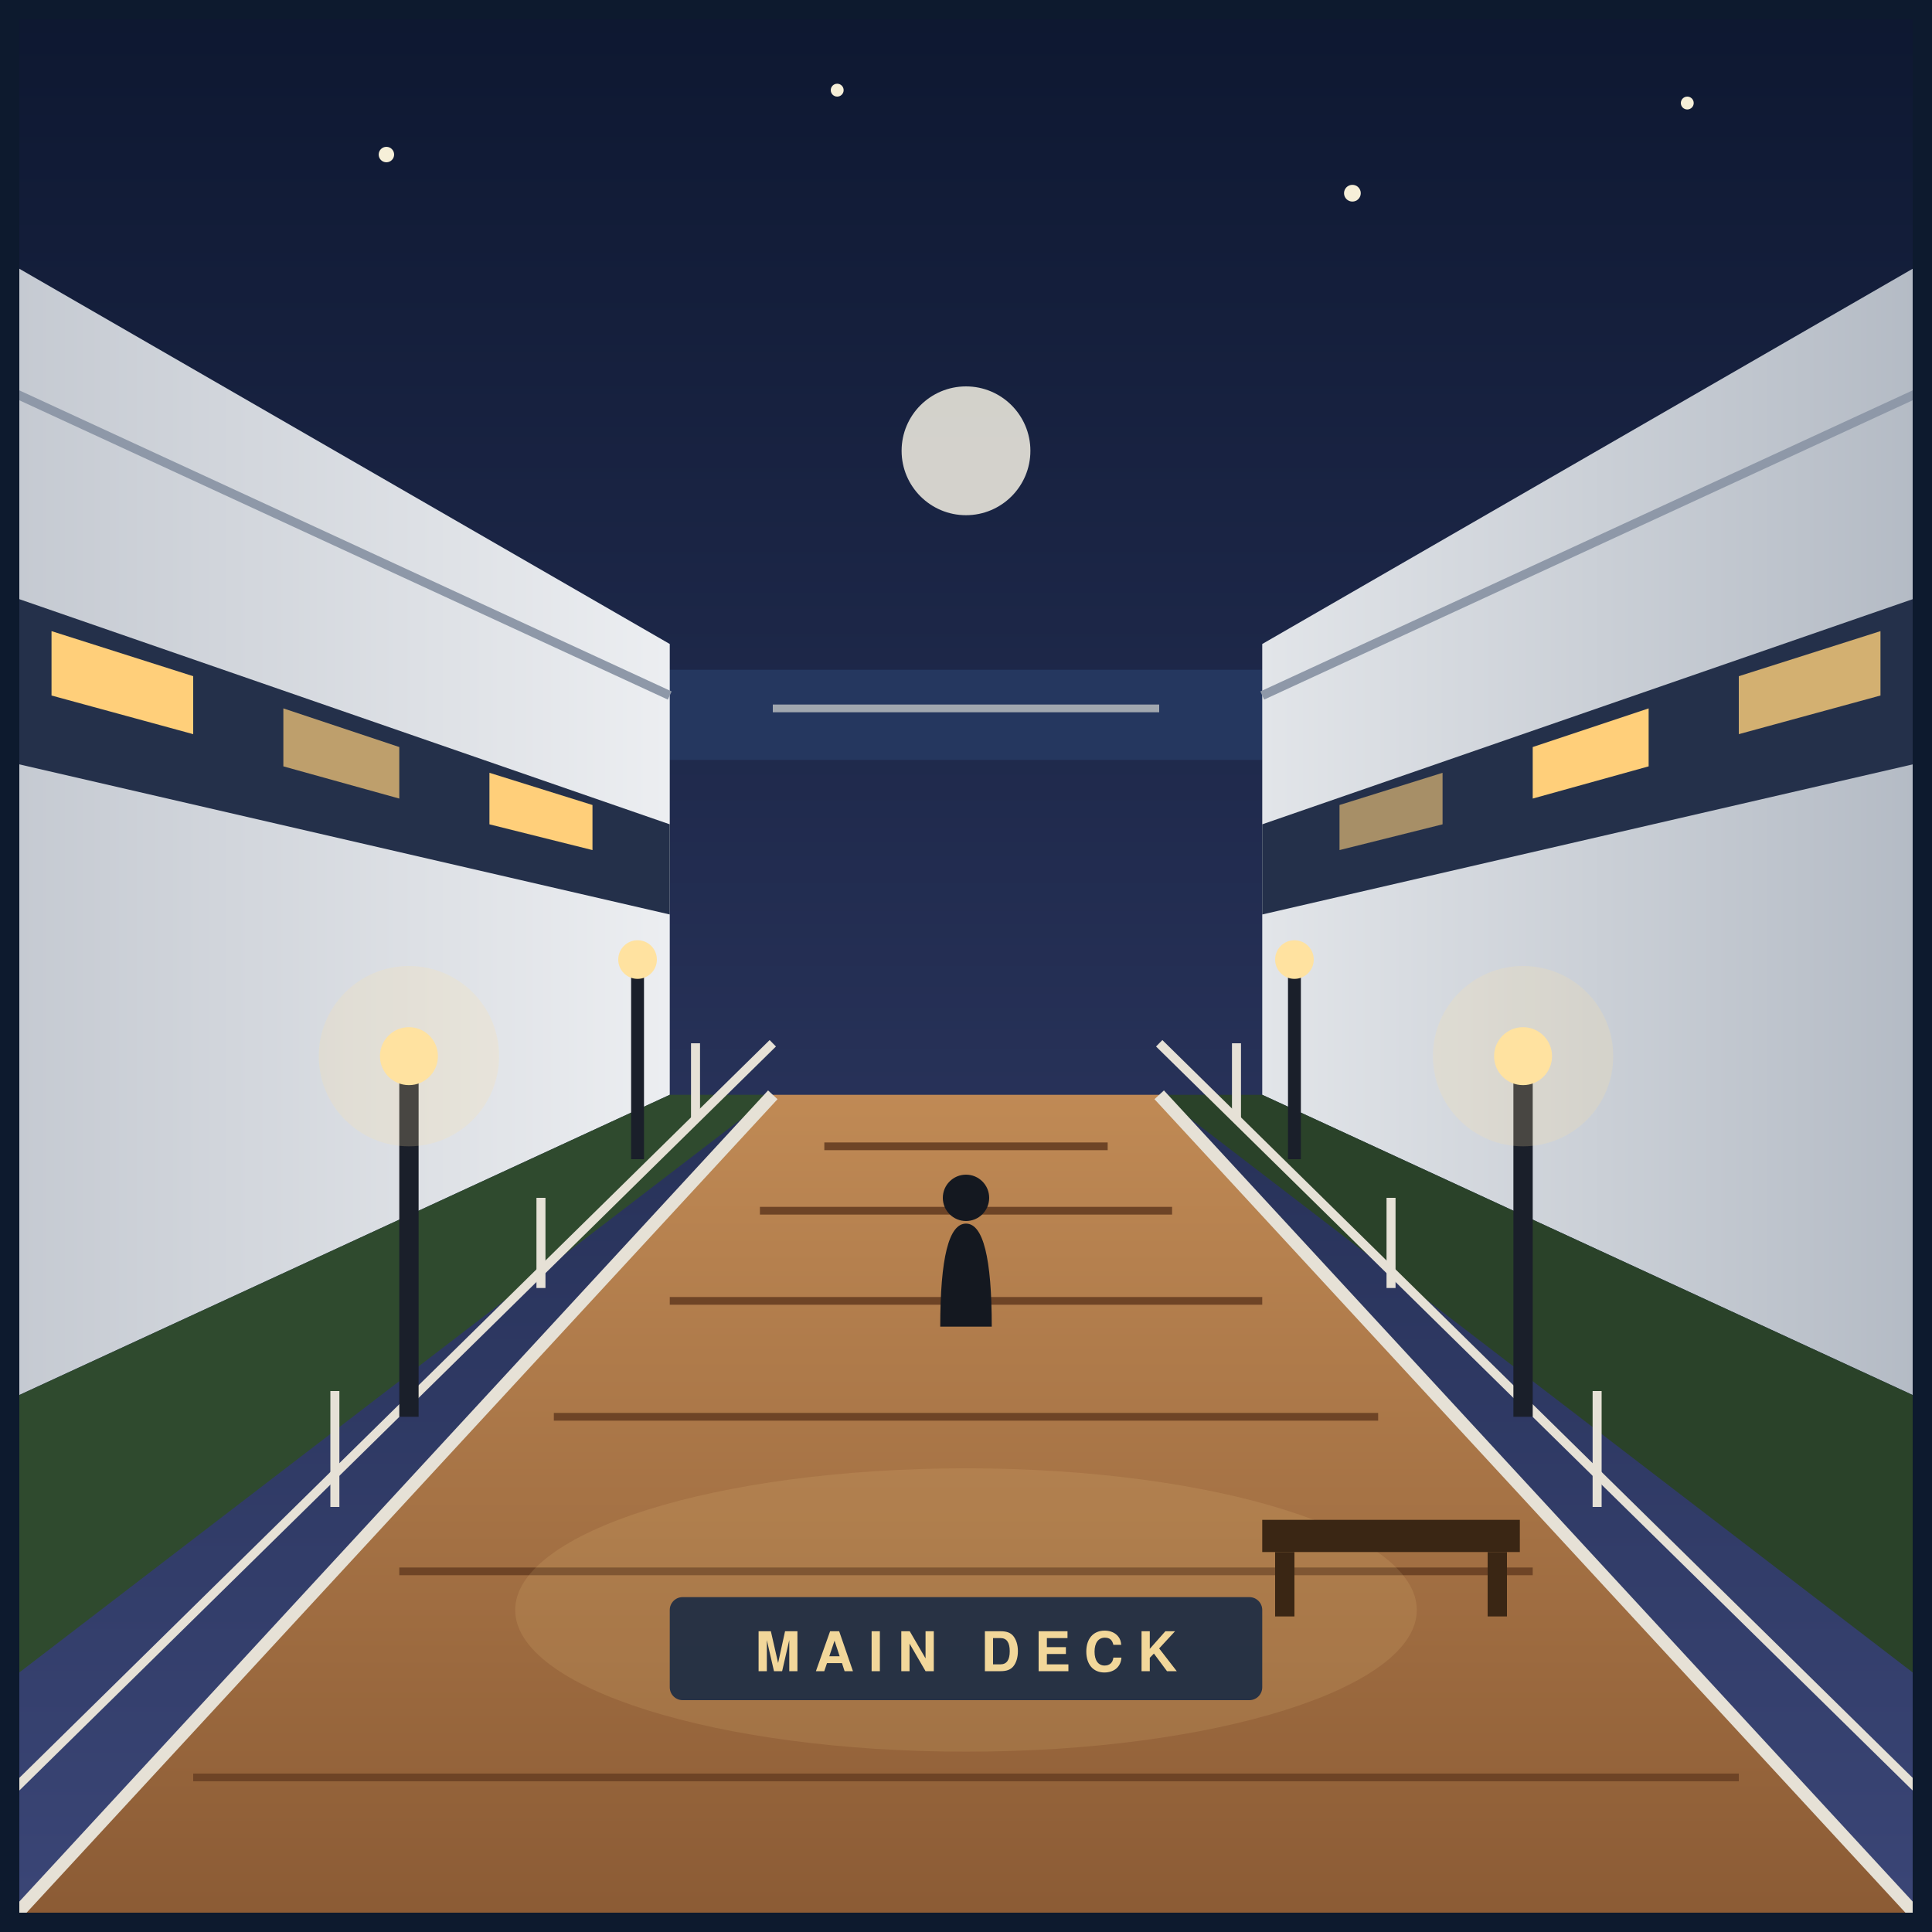
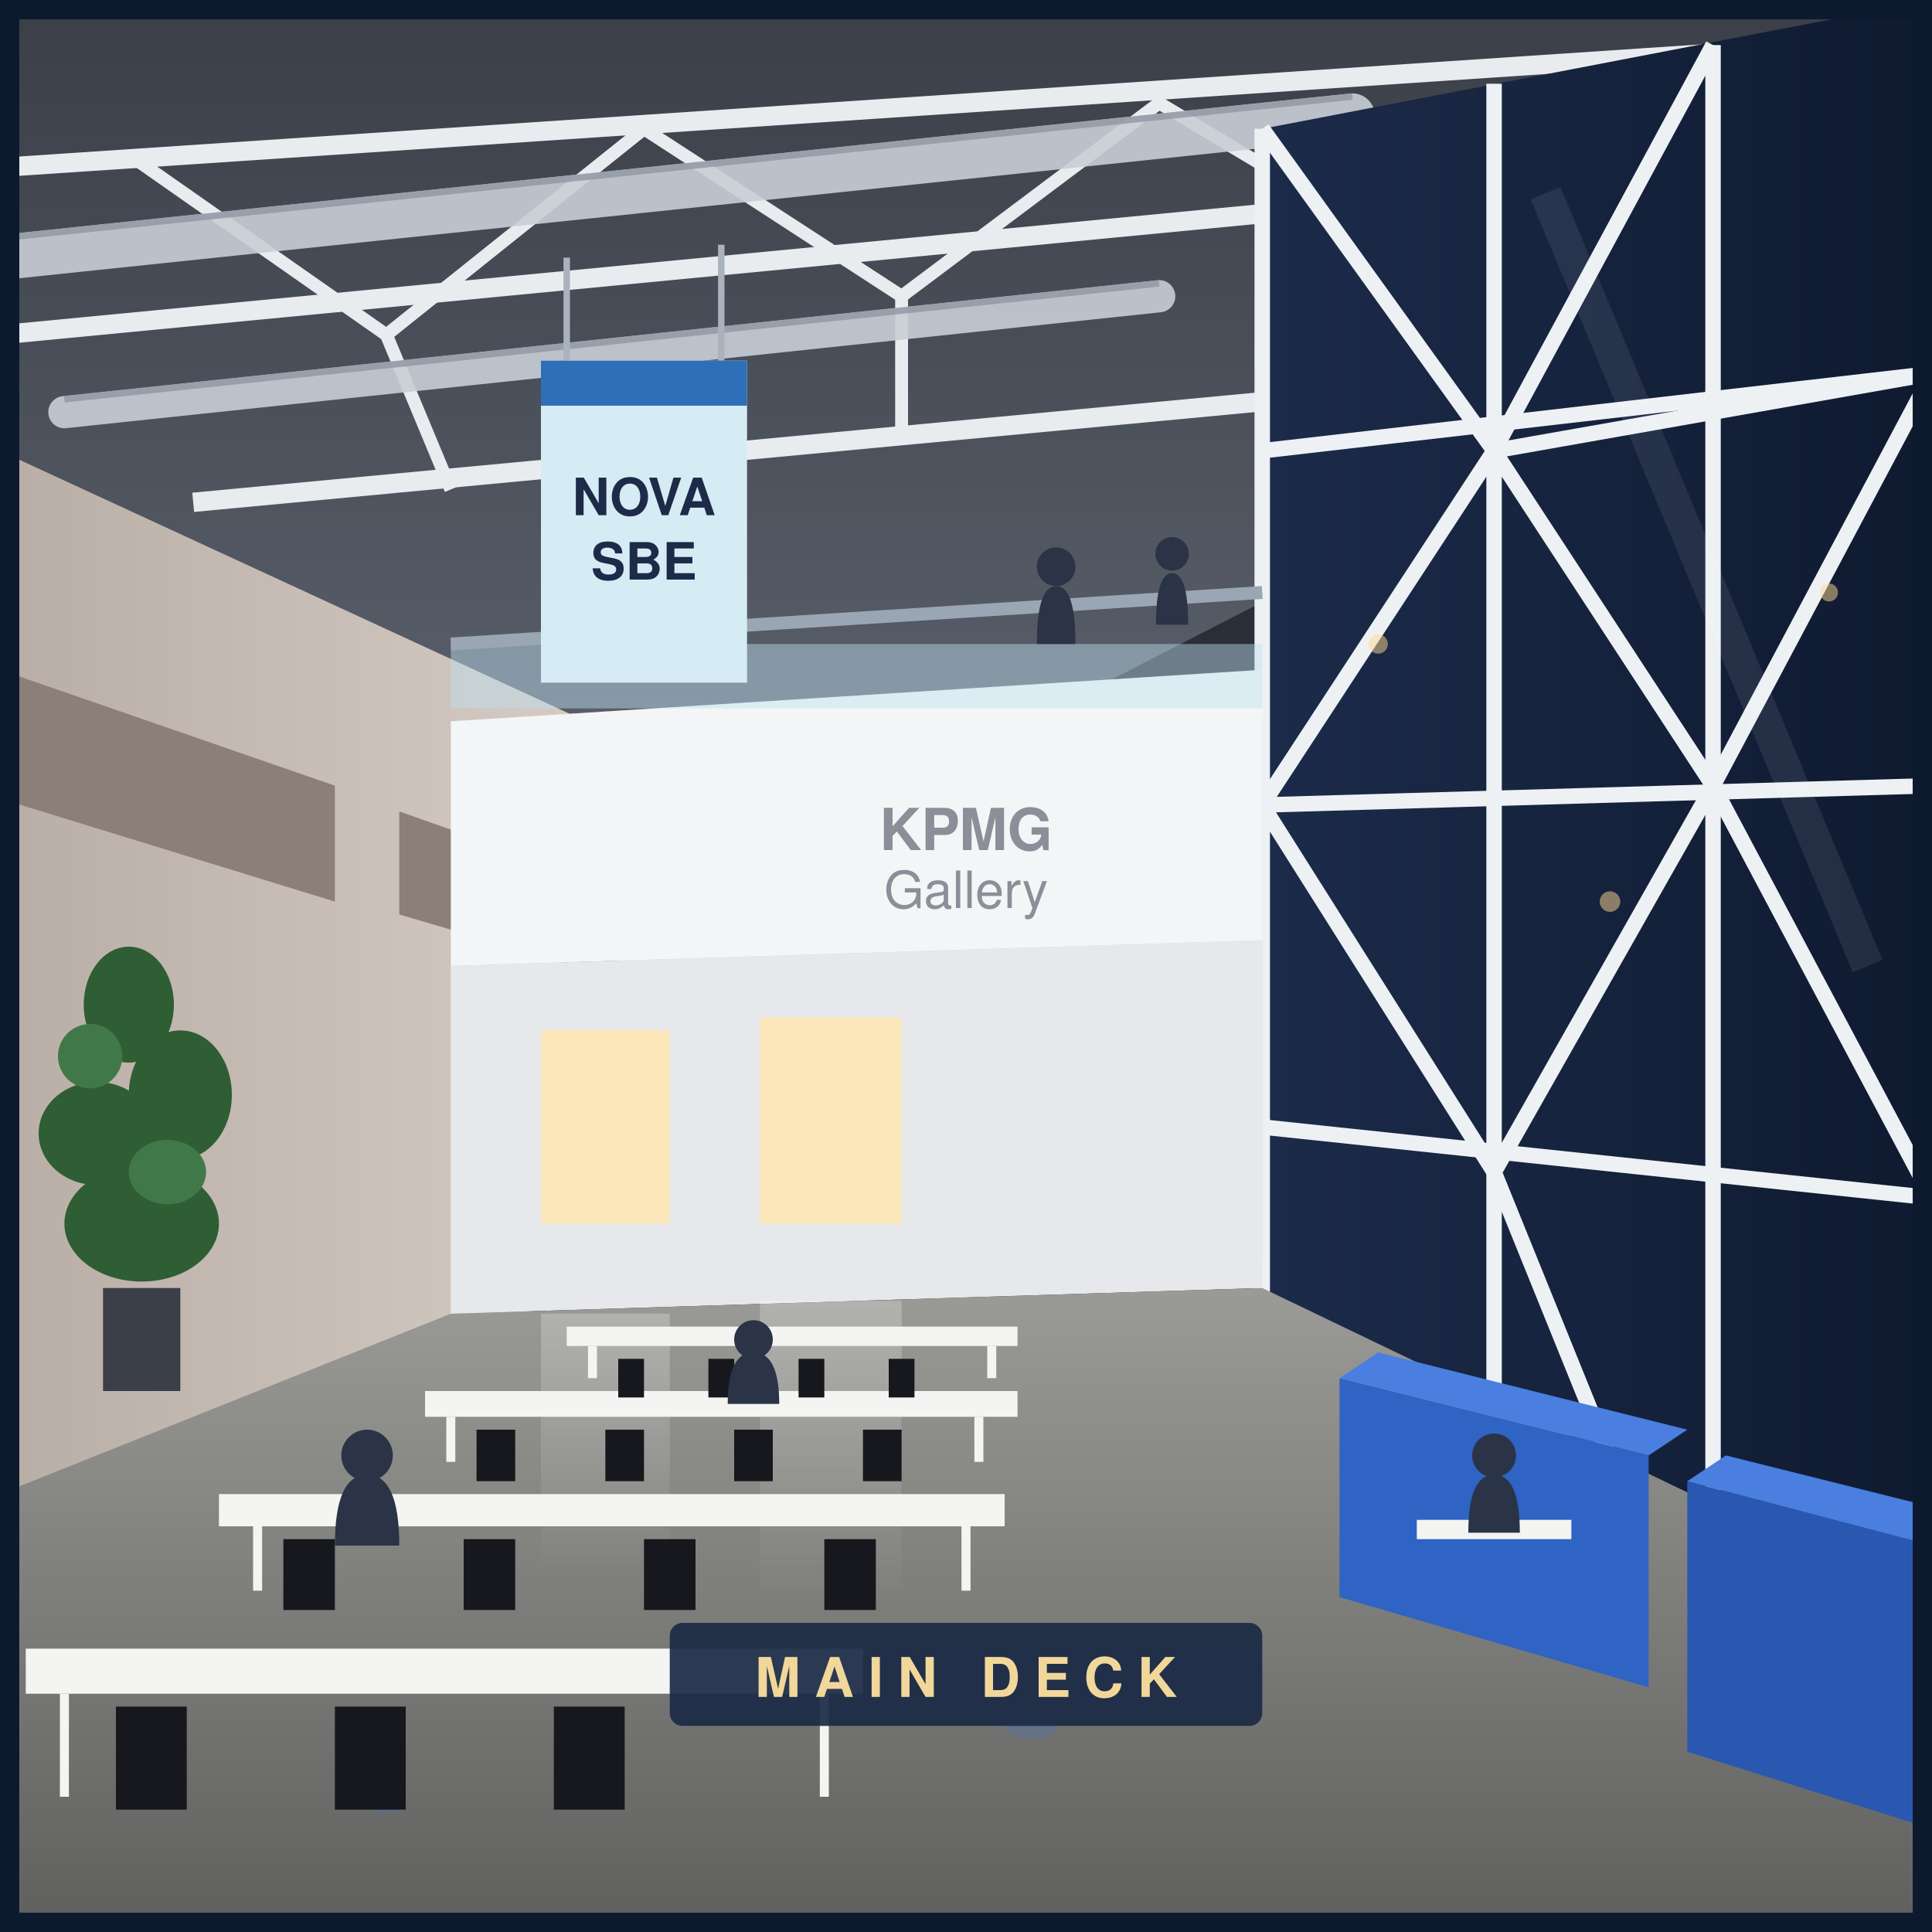
<svg xmlns="http://www.w3.org/2000/svg" viewBox="0 0 300 300" width="300" height="300">
  <defs>
-     <linearGradient id="dk-sky" x1="0" y1="0" x2="0" y2="1">
-       <stop offset="0" stop-color="#0d1730" />
-       <stop offset="1" stop-color="#3b4677" />
+     <linearGradient id="md-ceil" x1="0" y1="0" x2="0" y2="1">
+       <stop offset="0" stop-color="#3a3f48" />
+       <stop offset="1" stop-color="#5a606b" />
    </linearGradient>
-     <linearGradient id="dk-wood" x1="0" y1="1" x2="0" y2="0">
-       <stop offset="0" stop-color="#8a5a34" />
-       <stop offset="1" stop-color="#c08a55" />
+     <linearGradient id="md-glass" x1="0" y1="0" x2="1" y2="0">
+       <stop offset="0" stop-color="#1c2b4a" />
+       <stop offset="1" stop-color="#0f1a30" />
    </linearGradient>
-     <linearGradient id="dk-wing-l" x1="0" y1="0" x2="1" y2="0">
-       <stop offset="0" stop-color="#c4c9d1" />
-       <stop offset="1" stop-color="#eceef1" />
+     <linearGradient id="md-floor" x1="0" y1="0" x2="0" y2="1">
+       <stop offset="0" stop-color="#9a9a96" />
+       <stop offset="1" stop-color="#5f605e" />
    </linearGradient>
-     <linearGradient id="dk-wing-r" x1="1" y1="0" x2="0" y2="0">
-       <stop offset="0" stop-color="#b3bac4" />
-       <stop offset="1" stop-color="#e2e5e9" />
+     <linearGradient id="md-wall" x1="0" y1="0" x2="1" y2="0">
+       <stop offset="0" stop-color="#b9aea6" />
+       <stop offset="1" stop-color="#d8cfc8" />
+     </linearGradient>
+     <linearGradient id="md-shine" x1="0" y1="0" x2="0" y2="1">
+       <stop offset="0" stop-color="#ffffff" stop-opacity=".35" />
+       <stop offset="1" stop-color="#ffffff" stop-opacity="0" />
    </linearGradient>
  </defs>
-   <rect width="300" height="300" fill="url(#dk-sky)" />
-   <g fill="#f6efd8">
-     <circle cx="60" cy="24" r="1.2" />
-     <circle cx="130" cy="14" r="1" />
-     <circle cx="210" cy="30" r="1.3" />
-     <circle cx="262" cy="16" r="1" />
+   <rect width="300" height="300" fill="#2a2e36" />
+   <polygon points="0,0 300,0 300,40 160,112 104,118 0,70" fill="url(#md-ceil)" />
+   <g stroke="#e9ecef" stroke-width="3" fill="none">
+     <path d="M0 26 L300 6 M0 52 L250 28 M30 78 L200 62" />
+     <path d="M20 24 L60 52 L100 20 L140 46 L180 16 L220 40 L260 10" stroke-width="2" />
+     <path d="M60 52 L70 76 M140 46 L140 68 M220 40 L205 62" stroke-width="2" />
  </g>
-   <circle cx="150" cy="70" r="10" fill="#f4f1e4" opacity=".85" />
-   <rect x="100" y="104" width="100" height="14" fill="#25375f" />
-   <path d="M120 110 h60" stroke="#f4f1e4" stroke-width="1.2" opacity=".6" />
-   <polygon points="0,40 104,100 104,170 0,218" fill="url(#dk-wing-l)" />
-   <polygon points="300,40 196,100 196,170 300,218" fill="url(#dk-wing-r)" />
-   <g fill="#24304a">
-     <polygon points="0,92 104,128 104,142 0,118" />
-     <polygon points="300,92 196,128 196,142 300,118" />
+   <g stroke="#c9ced6" stroke-width="7" stroke-linecap="round" opacity=".9">
+     <path d="M0 40 L210 18" />
+     <path d="M10 64 L180 46" stroke-width="5" />
  </g>
-   <g fill="#ffcf7a">
-     <polygon points="8,98 30,105 30,114 8,108" />
-     <polygon points="44,110 62,116 62,124 44,119" opacity=".7" />
-     <polygon points="76,120 92,125 92,132 76,128" />
-     <polygon points="292,98 270,105 270,114 292,108" opacity=".8" />
-     <polygon points="256,110 238,116 238,124 256,119" />
-     <polygon points="224,120 208,125 208,132 224,128" opacity=".6" />
+   <g stroke="#8e96a3" stroke-width="1" opacity=".8">
+     <path d="M0 37 L210 15 M10 62 L180 44" />
  </g>
-   <g stroke="#8e98a8" stroke-width="1.4">
-     <path d="M0 60 L104 108 M300 60 L196 108" />
+   <polygon points="196,20 300,0 300,300 196,214" fill="url(#md-glass)" />
+   <g stroke="#eef1f4" stroke-width="2.4" fill="none">
+     <path d="M196 20 L196 214 M232 13 L232 241 M266 7 L266 266 M300 0 L300 300" />
+     <path d="M196 70 L300 58 M196 125 L300 122 M196 175 L300 186 M196 214 L300 250" />
+     <path d="M196 20 L232 70 L266 7 M232 70 L300 58 M196 125 L232 70 L266 122 L300 58 M196 125 L232 182 L266 122 L300 186 M232 182 L266 266" />
  </g>
-   <polygon points="0,218 104,170 120,170 0,262" fill="#2f4a2e" />
-   <polygon points="300,218 196,170 180,170 300,262" fill="#2a4229" />
-   <polygon points="120,170 180,170 300,300 0,300" fill="url(#dk-wood)" />
-   <g stroke="#6e4426" stroke-width="1.2">
-     <path d="M128 178 H172 M118 188 H182 M104 202 H196 M86 220 H214 M62 244 H238 M30 276 H270" />
+   <g fill="#ffd98f" opacity=".5">
+     <circle cx="214" cy="100" r="1.5" />
+     <circle cx="250" cy="140" r="1.6" />
+     <circle cx="284" cy="92" r="1.4" />
  </g>
-   <g stroke="#e6e1d6" stroke-width="2">
-     <path d="M120 170 L0 300 M180 170 L300 300" />
+   <path d="M240 30 L290 150" stroke="#ffffff" stroke-width="5" opacity=".08" />
+   <polygon points="0,70 104,118 104,196 0,232" fill="url(#md-wall)" />
+   <g fill="#8b7f78">
+     <polygon points="0,104 52,122 52,140 0,124" />
+     <polygon points="62,126 96,138 96,152 62,142" />
  </g>
-   <g stroke="#e6e1d6" stroke-width="1.4">
-     <path d="M120 162 L0 280 M180 162 L300 280" />
-     <path d="M108 174 v-12 M84 200 v-14 M52 234 v-18 M192 174 v-12 M216 200 v-14 M248 234 v-18" />
+   <rect x="104" y="112" width="92" height="84" fill="#cfd3d8" />
+   <polygon points="70,112 196,104 196,146 70,150" fill="#f4f5f6" />
+   <rect x="70" y="100" width="126" height="10" fill="#bfe0f0" opacity=".45" />
+   <path d="M70 100 L196 92" stroke="#9aa6b4" stroke-width="2" />
+   <text x="150" y="132" font-family="Helvetica, Arial, sans-serif" font-size="9" font-weight="bold" fill="#8a8f98" text-anchor="middle">KPMG</text>
+   <text x="150" y="141" font-family="Helvetica, Arial, sans-serif" font-size="8" fill="#8a8f98" text-anchor="middle">Gallery</text>
+   <g fill="#2b3346">
+     <circle cx="164" cy="88" r="3" />
+     <path d="M161 100 q0 -9 3 -9 q3 0 3 9 z" />
+     <circle cx="182" cy="86" r="2.6" />
+     <path d="M179.5 97 q0 -8 2.5 -8 q2.5 0 2.5 8 z" />
  </g>
-   <g fill="#1a1f2a">
-     <rect x="98" y="150" width="2" height="30" />
-     <rect x="200" y="150" width="2" height="30" />
-     <rect x="62" y="166" width="3" height="54" />
-     <rect x="235" y="166" width="3" height="54" />
+   <polygon points="70,150 196,146 196,200 70,204" fill="#e6e8eb" />
+   <g fill="#ffe6b0" opacity=".85">
+     <rect x="84" y="160" width="20" height="30" />
+     <rect x="118" y="158" width="22" height="32" />
  </g>
-   <g fill="#ffe2a0">
-     <circle cx="99" cy="149" r="3" />
-     <circle cx="201" cy="149" r="3" />
-     <circle cx="63.5" cy="164" r="4.5" />
-     <circle cx="236.5" cy="164" r="4.5" />
+   <line x1="88" y1="40" x2="88" y2="58" stroke="#aab2bd" stroke-width="1" />
+   <line x1="112" y1="38" x2="112" y2="56" stroke="#aab2bd" stroke-width="1" />
+   <rect x="84" y="56" width="32" height="50" fill="#d6ecf4" />
+   <rect x="84" y="56" width="32" height="7" fill="#2f6fb8" />
+   <text x="100" y="80" font-family="Helvetica, Arial, sans-serif" font-size="8" font-weight="bold" fill="#1d2b49" text-anchor="middle">NOVA</text>
+   <text x="100" y="90" font-family="Helvetica, Arial, sans-serif" font-size="8" font-weight="bold" fill="#1d2b49" text-anchor="middle">SBE</text>
+   <polygon points="0,232 70,204 196,200 300,250 300,300 0,300" fill="url(#md-floor)" />
+   <g fill="url(#md-shine)" opacity=".7">
+     <rect x="84" y="204" width="20" height="40" />
+     <rect x="118" y="202" width="22" height="46" />
  </g>
-   <g fill="#ffe2a0" opacity=".2">
-     <circle cx="63.5" cy="164" r="14" />
-     <circle cx="236.5" cy="164" r="14" />
+   <g fill="#4a6fae" opacity=".35">
+     <ellipse cx="160" cy="268" rx="4" ry="2" />
+     <ellipse cx="60" cy="280" rx="3" ry="1.6" />
  </g>
-   <ellipse cx="150" cy="250" rx="70" ry="22" fill="#ffd98f" opacity=".12" />
-   <g fill="#3a2614">
-     <rect x="196" y="236" width="40" height="5" />
-     <rect x="198" y="241" width="3" height="10" />
-     <rect x="231" y="241" width="3" height="10" />
+   <g fill="#f4f4f2">
+     <rect x="88" y="206" width="70" height="3" />
+     <rect x="66" y="216" width="92" height="4" />
+     <rect x="34" y="232" width="122" height="5" />
+     <rect x="4" y="256" width="130" height="7" />
  </g>
-   <g fill="#141820">
-     <circle cx="150" cy="186" r="3.6" />
-     <path d="M146 206 q0 -16 4 -16 q4 0 4 16 z" />
+   <g stroke="#f4f4f2" stroke-width="1.4">
+     <path d="M92 209 v5 M154 209 v5 M70 220 v7 M152 220 v7 M40 237 v10 M150 237 v10 M10 263 v16 M128 263 v16" />
  </g>
-   <rect x="104" y="248" width="92" height="16" rx="2" fill="#1a2a44" opacity=".9" />
-   <text x="150" y="259.5" font-family="Helvetica, Arial, sans-serif" font-size="8.5" font-weight="bold" letter-spacing="2.2" fill="#f2d79a" text-anchor="middle">MAIN DECK</text>
+   <g fill="#16181d">
+     <rect x="96" y="211" width="4" height="6" />
+     <rect x="110" y="211" width="4" height="6" />
+     <rect x="124" y="211" width="4" height="6" />
+     <rect x="138" y="211" width="4" height="6" />
+     <rect x="74" y="222" width="6" height="8" />
+     <rect x="94" y="222" width="6" height="8" />
+     <rect x="114" y="222" width="6" height="8" />
+     <rect x="134" y="222" width="6" height="8" />
+     <rect x="44" y="239" width="8" height="11" />
+     <rect x="72" y="239" width="8" height="11" />
+     <rect x="100" y="239" width="8" height="11" />
+     <rect x="128" y="239" width="8" height="11" />
+     <rect x="18" y="265" width="11" height="16" />
+     <rect x="52" y="265" width="11" height="16" />
+     <rect x="86" y="265" width="11" height="16" />
+   </g>
+   <g fill="#2b3346">
+     <circle cx="117" cy="208" r="3" />
+     <path d="M113 218 q0 -8 4 -8 q4 0 4 8 z" />
+     <circle cx="57" cy="226" r="4" />
+     <path d="M52 240 q0 -11 5 -11 q5 0 5 11 z" />
+   </g>
+   <g>
+     <polygon points="208,214 256,226 256,262 208,248" fill="#2f63c4" />
+     <polygon points="208,214 214,210 262,222 256,226" fill="#4a7fe0" />
+     <polygon points="262,230 300,240 300,284 262,272" fill="#2a58b0" />
+     <polygon points="262,230 268,226 300,234 300,240" fill="#4a7fe0" />
+     <rect x="220" y="236" width="24" height="3" fill="#f4f4f2" />
+   </g>
+   <g fill="#2b3346">
+     <circle cx="232" cy="226" r="3.4" />
+     <path d="M228 238 q0 -9 4 -9 q4 0 4 9 z" />
+   </g>
+   <g>
+     <rect x="16" y="200" width="12" height="16" fill="#3a3f48" />
+     <g fill="#2f5d34">
+       <ellipse cx="22" cy="190" rx="12" ry="9" />
+       <ellipse cx="15" cy="176" rx="9" ry="8" />
+       <ellipse cx="28" cy="170" rx="8" ry="10" />
+       <ellipse cx="20" cy="156" rx="7" ry="9" />
+     </g>
+     <g fill="#41784a">
+       <ellipse cx="26" cy="182" rx="6" ry="5" />
+       <ellipse cx="14" cy="164" rx="5" ry="5" />
+     </g>
+   </g>
+   <rect x="104" y="252" width="92" height="16" rx="2" fill="#1a2a44" opacity=".92" />
+   <text x="150" y="263.5" font-family="Helvetica, Arial, sans-serif" font-size="8.5" font-weight="bold" letter-spacing="2.2" fill="#f2d79a" text-anchor="middle">MAIN DECK</text>
  <rect width="300" height="300" fill="none" stroke="#0d1a2e" stroke-width="6" />
</svg>
